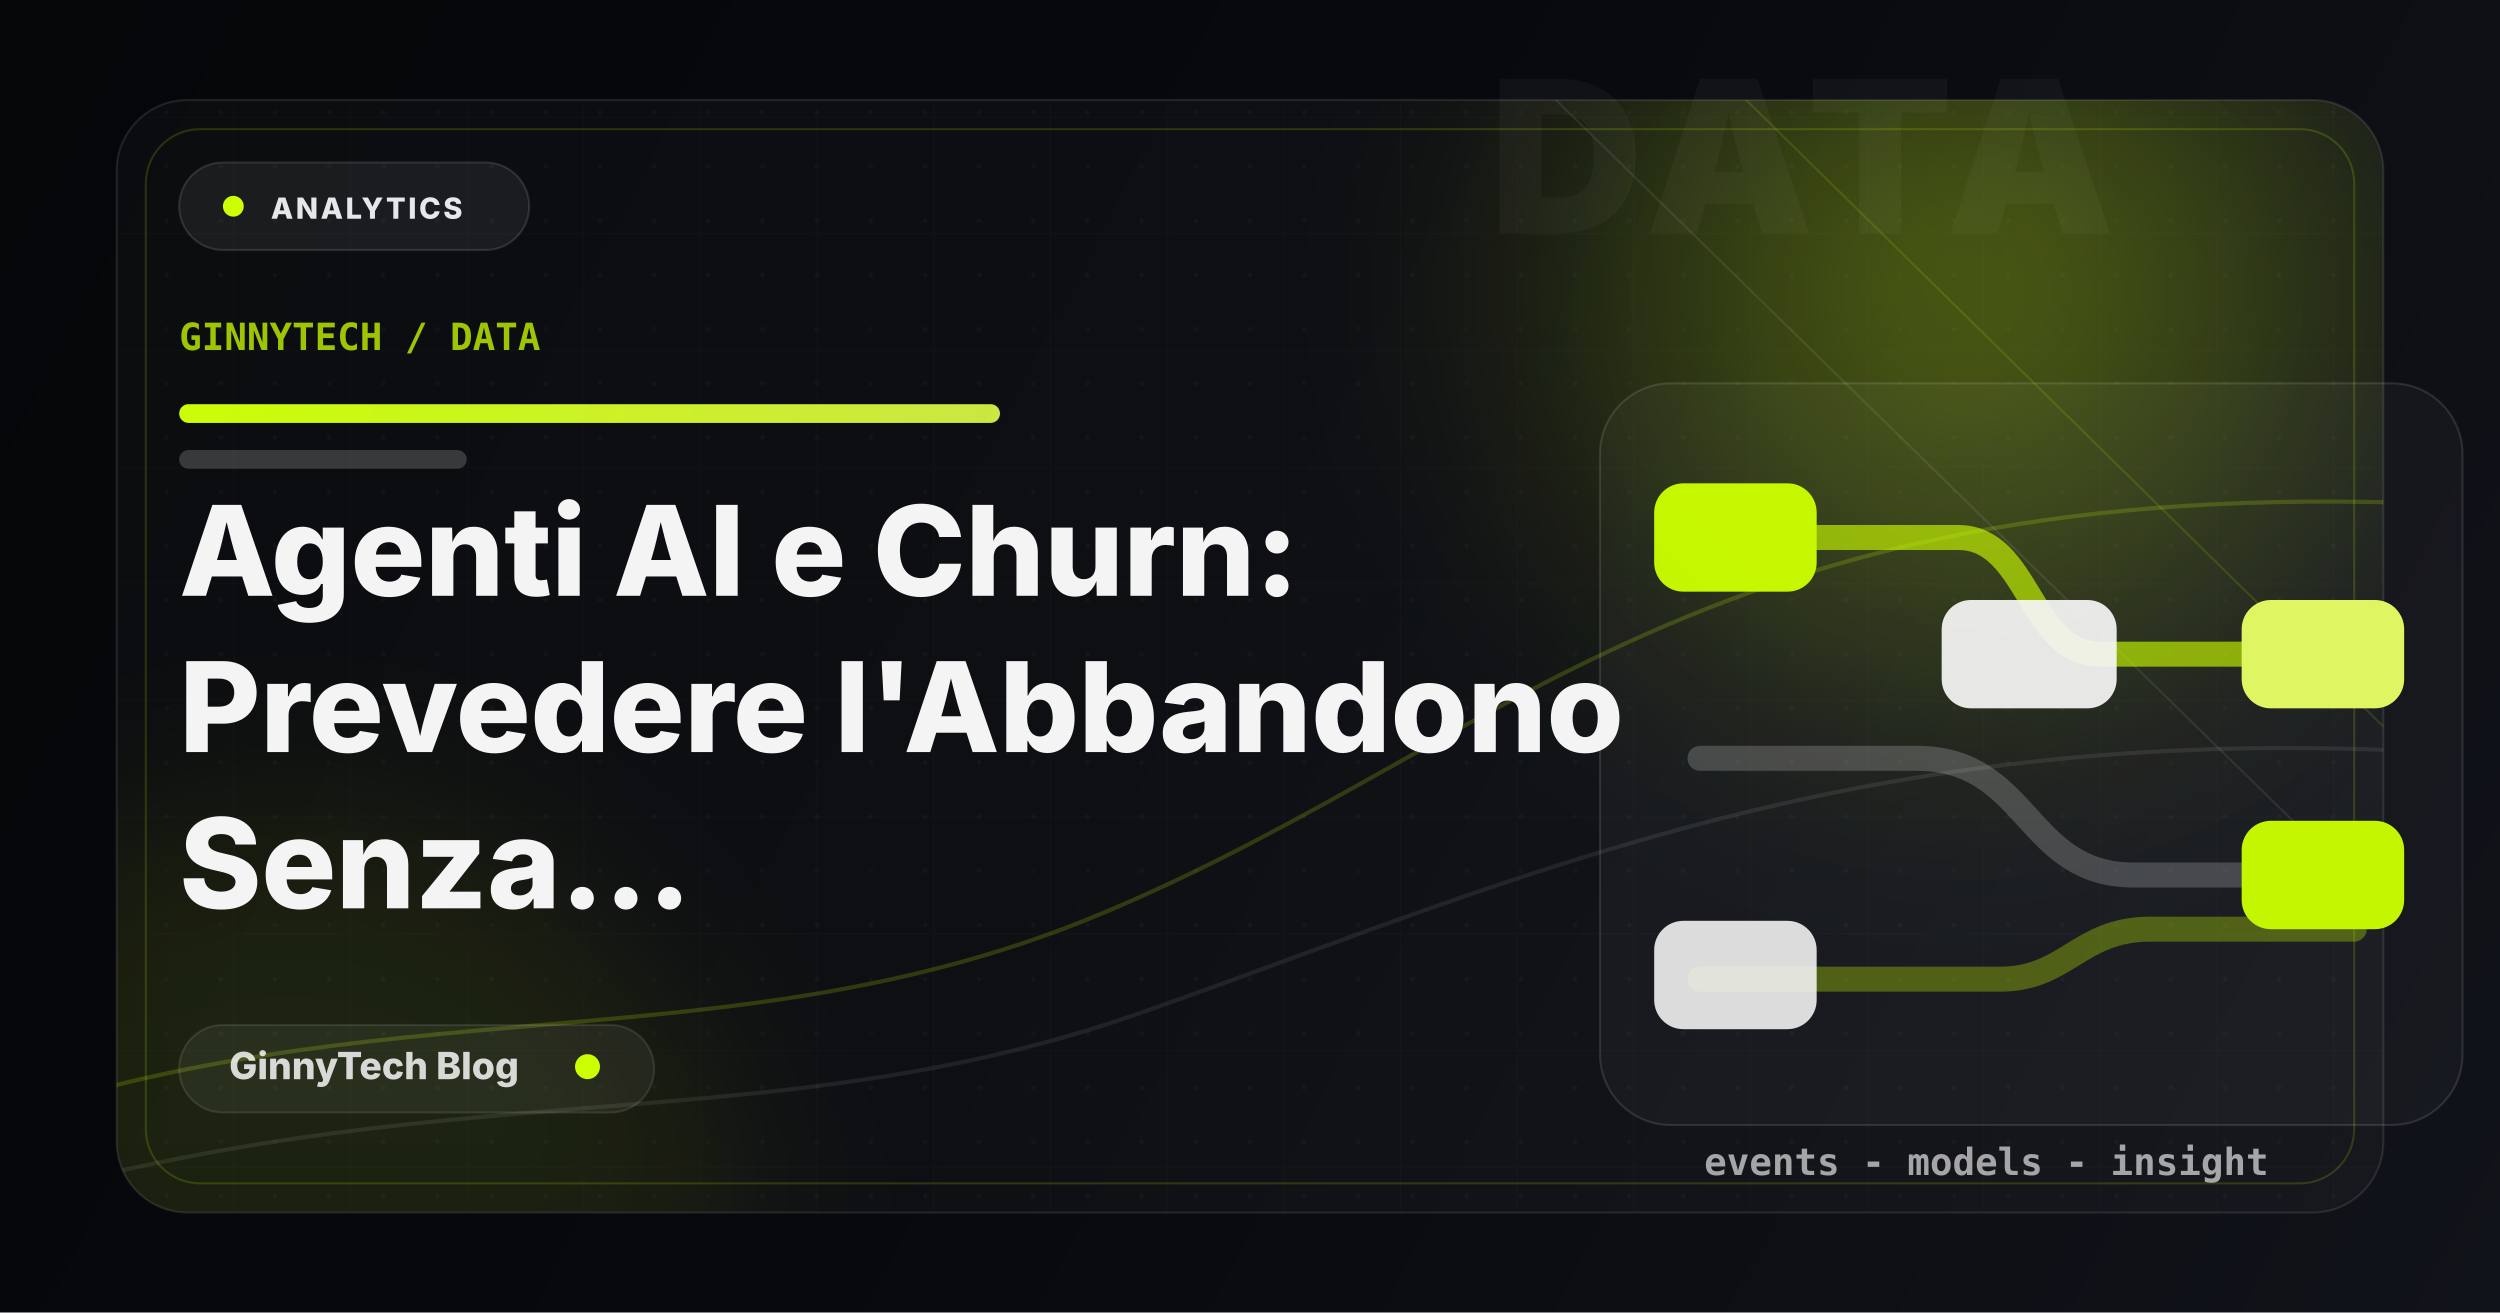
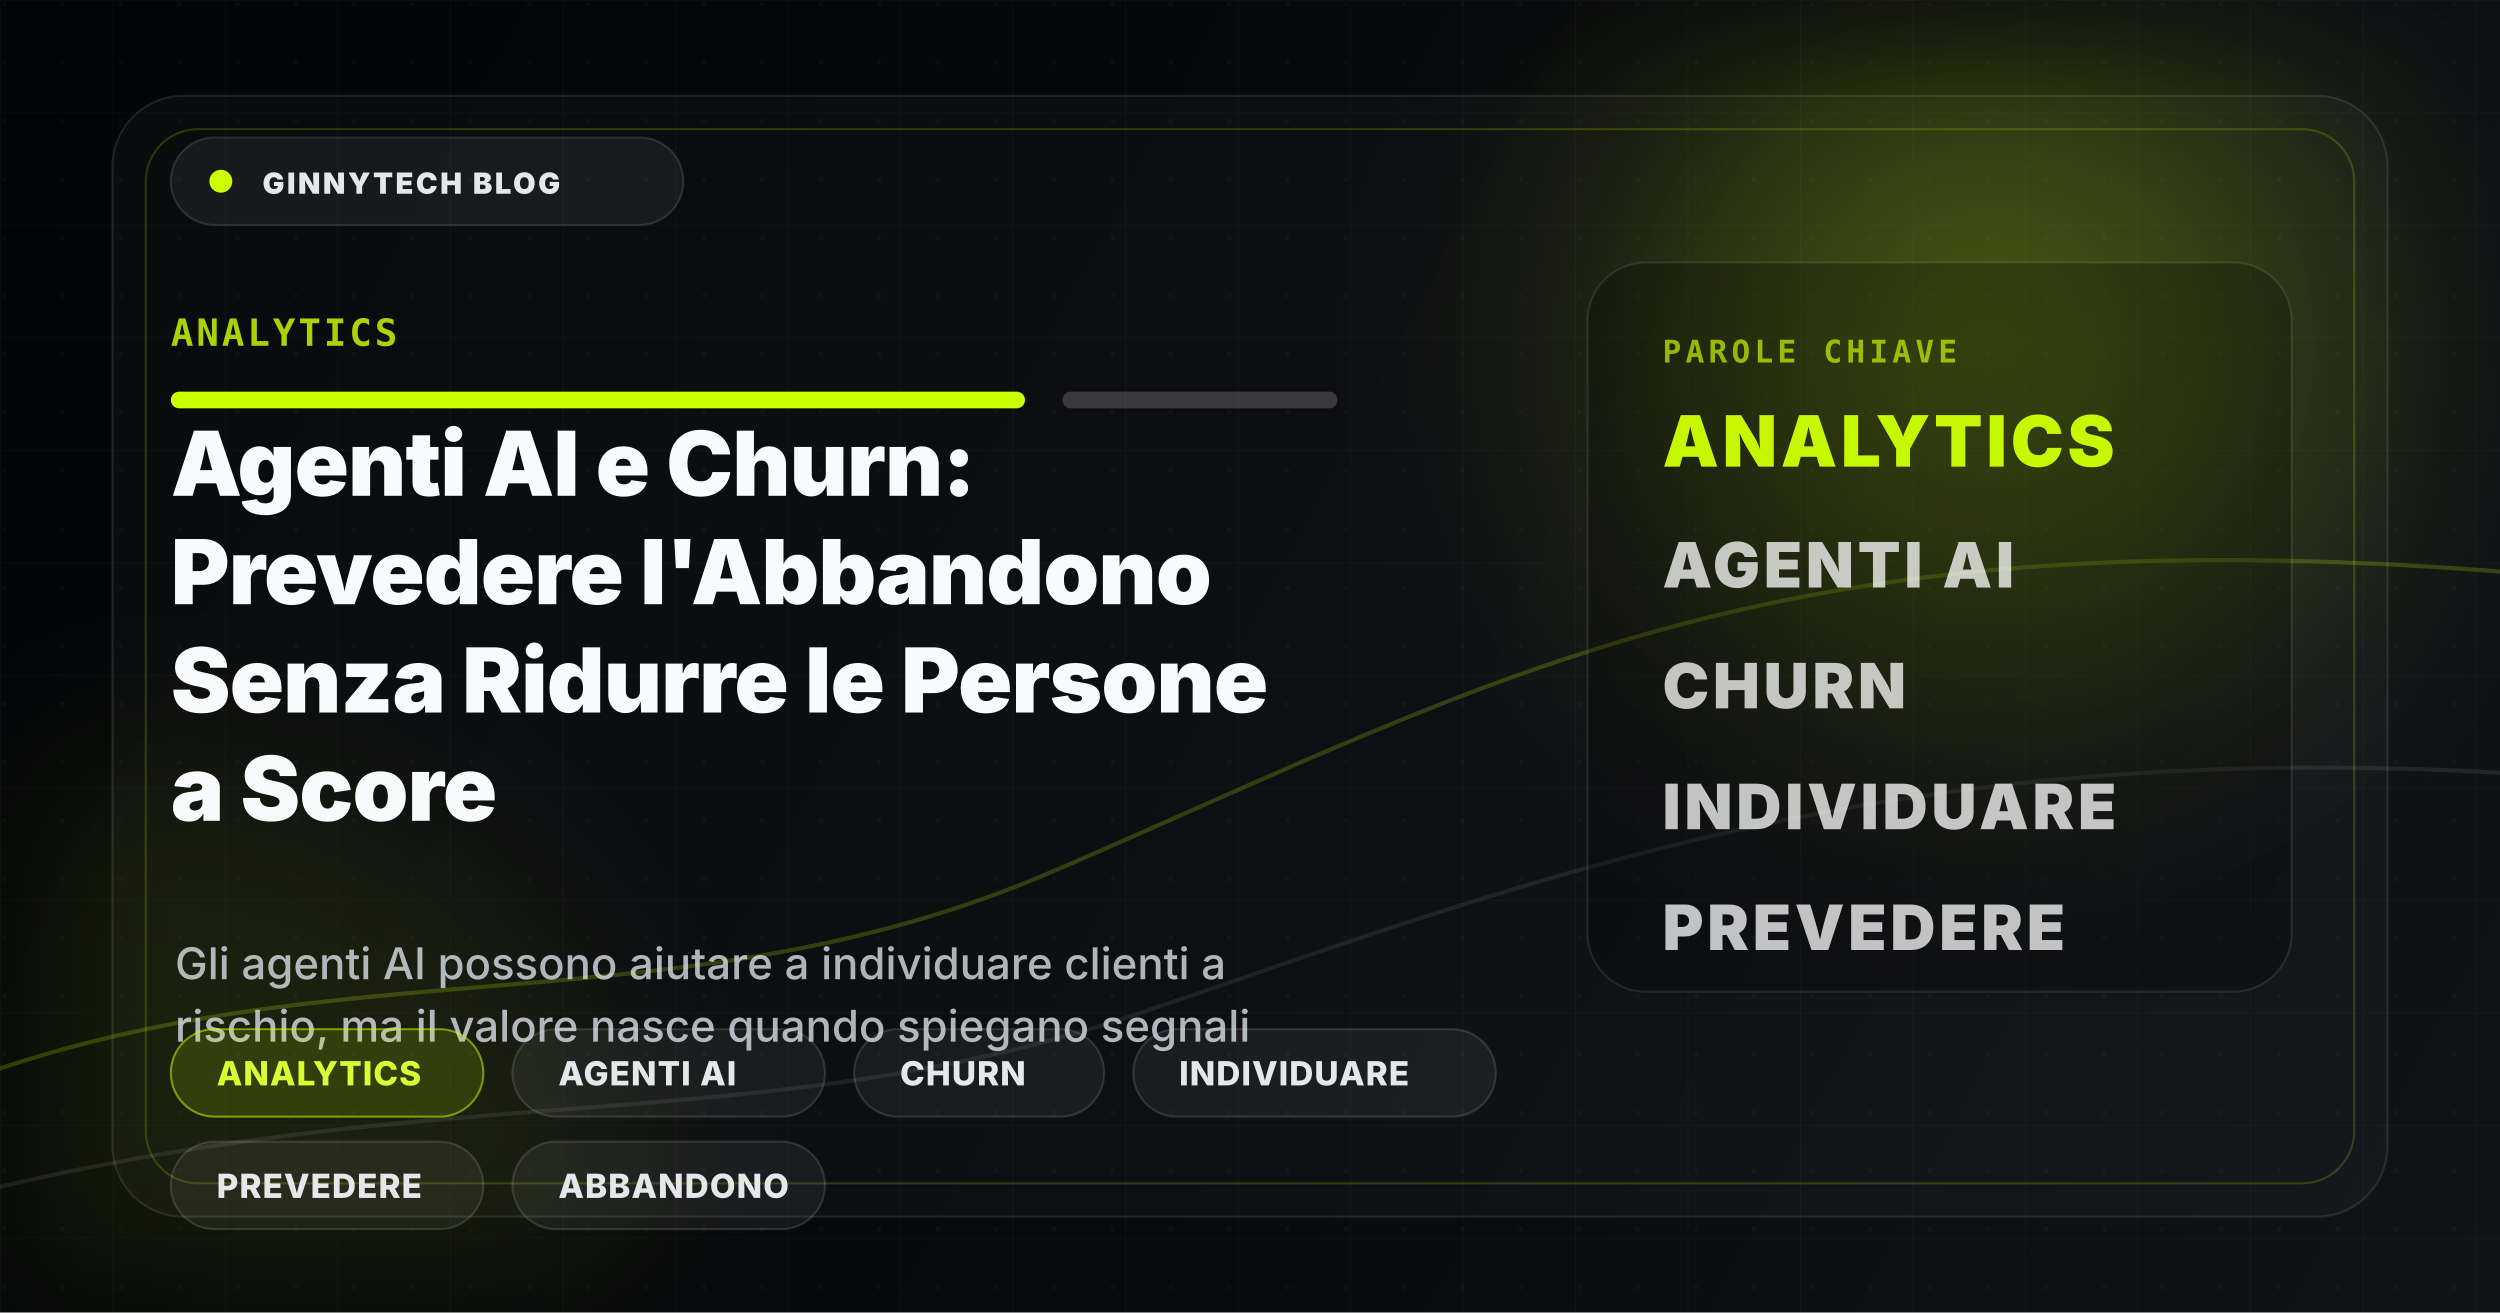
- <svg xmlns="http://www.w3.org/2000/svg" width="1200" height="630" viewBox="0 0 1200 630" fill="none">
+ <svg xmlns="http://www.w3.org/2000/svg" width="1200" height="630" viewBox="0 0 1200 630" fill="none" role="img" aria-label="Copertina articolo GinnyTech: Agenti AI e Churn: Prevedere l'Abbandono Senza Ridurre le Persone a Score">
  <defs>
    <linearGradient id="bg" x1="0" y1="0" x2="1200" y2="630" gradientUnits="userSpaceOnUse">
-       <stop offset="0" stop-color="#050608" />
-       <stop offset="0.46" stop-color="#08090d" />
-       <stop offset="1" stop-color="#11131a" />
+       <stop offset="0" stop-color="#030406" />
+       <stop offset="0.55" stop-color="#08090d" />
+       <stop offset="1" stop-color="#10131a" />
    </linearGradient>
-     <linearGradient id="lime" x1="96" y1="100" x2="1060" y2="548" gradientUnits="userSpaceOnUse">
-       <stop offset="0" stop-color="#ccff00" stop-opacity="1" />
-       <stop offset="0.52" stop-color="#e7ff65" stop-opacity="0.86" />
-       <stop offset="1" stop-color="#b3e600" stop-opacity="0.9" />
-     </linearGradient>
-     <radialGradient id="glow" cx="50%" cy="50%" r="50%">
-       <stop offset="0" stop-color="#ccff00" stop-opacity="0.35" />
+     <radialGradient id="limeGlow" cx="50%" cy="50%" r="50%">
+       <stop offset="0" stop-color="#ccff00" stop-opacity="0.34" />
      <stop offset="1" stop-color="#ccff00" stop-opacity="0" />
    </radialGradient>
-     <filter id="softBlur" x="-40%" y="-40%" width="180%" height="180%">
+     <pattern id="grid" width="54" height="54" patternUnits="userSpaceOnUse">
+       <path d="M54 0H0V54" stroke="rgba(255,255,255,0.07)" stroke-width="1" />
+     </pattern>
+     <pattern id="dots" width="28" height="28" patternUnits="userSpaceOnUse">
+       <circle cx="2" cy="2" r="1.1" fill="rgba(255,255,255,0.13)" />
+     </pattern>
+     <filter id="blur" x="-50%" y="-50%" width="200%" height="200%">
      <feGaussianBlur stdDeviation="44" />
    </filter>
-     <pattern id="dots" width="26" height="26" patternUnits="userSpaceOnUse">
-       <circle cx="2" cy="2" r="1.15" fill="rgba(255,255,255,0.12)" />
-     </pattern>
-     <pattern id="grid" width="56" height="56" patternUnits="userSpaceOnUse">
-       <path d="M56 0H0V56" stroke="rgba(255,255,255,0.08)" stroke-width="1" />
-     </pattern>
-     <clipPath id="frameClip">
-       <rect x="56" y="48" width="1088" height="534" rx="34" />
-     </clipPath>
  </defs>
  <rect width="1200" height="630" fill="url(#bg)" />
-   <g clip-path="url(#frameClip)">
-     <rect x="0" y="0" width="1200" height="630" fill="url(#grid)" opacity="0.2" />
-     <rect x="0" y="0" width="1200" height="630" fill="url(#dots)" opacity="0.2" />
-     <circle cx="944" cy="140" r="260" fill="url(#glow)" filter="url(#softBlur)" />
-     <circle cx="138" cy="602" r="210" fill="#ccff00" fill-opacity="0.09" filter="url(#softBlur)" />
-     <path d="M-20 544C180 470 350 514 530 438C730 354 826 218 1208 244" stroke="rgba(204,255,0,0.18)" stroke-width="2" />
-     <path d="M-18 582C212 512 366 550 548 486C736 420 906 338 1210 364" stroke="rgba(255,255,255,0.08)" stroke-width="2" />
-     <path d="M616 -80L1166 458" stroke="rgba(255,255,255,0.08)" stroke-width="1" />
-     <path d="M708 -80L1190 394" stroke="rgba(204,255,0,0.13)" stroke-width="1" />
+   <rect width="1200" height="630" fill="url(#grid)" opacity="0.34" />
+   <rect width="1200" height="630" fill="url(#dots)" opacity="0.18" />
+   <circle cx="955" cy="166" r="258" fill="url(#limeGlow)" filter="url(#blur)" />
+   <circle cx="80" cy="590" r="220" fill="#ccff00" fill-opacity="0.08" filter="url(#blur)" />
+   <path d="M-20 520C160 452 326 496 506 418C724 324 852 244 1220 276" stroke="rgba(204,255,0,0.20)" stroke-width="2" />
+   <path d="M-18 574C214 516 366 548 548 486C742 420 914 352 1218 372" stroke="rgba(255,255,255,0.08)" stroke-width="2" />
+   <rect x="54" y="46" width="1092" height="538" rx="34" fill="rgba(255,255,255,0.024)" stroke="rgba(255,255,255,0.10)" />
+   <rect x="70" y="62" width="1060" height="506" rx="25" stroke="rgba(204,255,0,0.18)" />
+   <g transform="translate(82 94)">
+     <rect x="0" y="-28" width="246" height="42" rx="21" fill="rgba(255,255,255,0.06)" stroke="rgba(255,255,255,0.12)" />
+     <circle cx="24" cy="-7" r="5.5" fill="#ccff00" />
+     <text x="44" y="-1" font-family="Montserrat, Inter, Arial, sans-serif" font-size="14" font-weight="850" letter-spacing="1.2" fill="#e5e7eb">GINNYTECH BLOG</text>
  </g>
-   <rect x="56" y="48" width="1088" height="534" rx="34" fill="rgba(255,255,255,0.025)" stroke="rgba(255,255,255,0.10)" />
-   <rect x="70" y="62" width="1060" height="506" rx="26" stroke="rgba(204,255,0,0.16)" stroke-width="1" />
-   <rect x="86" y="78" width="168" height="42" rx="21" fill="rgba(255,255,255,0.065)" stroke="rgba(255,255,255,0.12)" />
-   <circle cx="112" cy="99" r="5" fill="#ccff00" />
-   <text x="130" y="105" font-family="Montserrat, Inter, Arial, sans-serif" font-size="14" font-weight="800" letter-spacing="1.2" fill="#e5e7eb">ANALYTICS</text>
-   <text x="86" y="168" font-family="JetBrains Mono, Consolas, monospace" font-size="18" font-weight="700" fill="rgba(204,255,0,0.76)">GINNYTECH / DATA</text>
-   <rect x="86" y="194" width="394" height="9" rx="4.5" fill="url(#lime)" />
-   <rect x="86" y="216" width="138" height="9" rx="4.5" fill="rgba(255,255,255,0.18)" />
-   <text x="715" y="112" font-family="Montserrat, Inter, Arial, sans-serif" font-size="102" font-weight="900" letter-spacing="6" fill="rgba(255,255,255,0.035)">DATA</text>
-   <g transform="translate(742 150)" opacity="0.96">
-     <rect x="26" y="34" width="414" height="356" rx="34" fill="rgba(255,255,255,0.035)" stroke="rgba(255,255,255,0.12)" />
-     <path d="M74 108H198C232 108 232 164 266 164H388" stroke="rgba(204,255,0,0.65)" stroke-width="12" stroke-linecap="round" fill="none" />
-     <path d="M74 214H178C232 214 230 270 282 270H388" stroke="rgba(255,255,255,0.2)" stroke-width="12" stroke-linecap="round" fill="none" />
-     <path d="M74 320H218C250 320 256 296 290 296H388" stroke="rgba(204,255,0,0.32)" stroke-width="12" stroke-linecap="round" fill="none" />
-     <rect x="52" y="82" width="78" height="52" rx="14" fill="#ccff00" />
-     <rect x="190" y="138" width="84" height="52" rx="14" fill="rgba(255,255,255,0.92)" />
-     <rect x="334" y="138" width="78" height="52" rx="14" fill="#e7ff65" />
-     <rect x="52" y="292" width="78" height="52" rx="14" fill="rgba(255,255,255,0.88)" />
-     <rect x="334" y="244" width="78" height="52" rx="14" fill="#ccff00" />
-     <text x="76" y="414" font-family="JetBrains Mono, Consolas, monospace" font-size="18" font-weight="700" fill="rgba(255,255,255,0.64)">events - models - insight</text>
+   <text x="82" y="166" font-family="JetBrains Mono, Consolas, monospace" font-size="18" font-weight="800" letter-spacing="1.4" fill="rgba(204,255,0,0.82)">ANALYTICS</text>
+   <rect x="82" y="188" width="410" height="8" rx="4" fill="#ccff00" />
+   <rect x="510" y="188" width="132" height="8" rx="4" fill="rgba(255,255,255,0.18)" />
+   <text x="82" y="238" font-family="Montserrat, Inter, Arial, sans-serif" font-size="43" font-weight="850" letter-spacing="-0.4" fill="#f8fafc">Agenti AI e Churn:</text>
+   <text x="82" y="290" font-family="Montserrat, Inter, Arial, sans-serif" font-size="43" font-weight="850" letter-spacing="-0.4" fill="#f8fafc">Prevedere l'Abbandono</text>
+   <text x="82" y="342" font-family="Montserrat, Inter, Arial, sans-serif" font-size="43" font-weight="850" letter-spacing="-0.4" fill="#f8fafc">Senza Ridurre le Persone</text>
+   <text x="82" y="394" font-family="Montserrat, Inter, Arial, sans-serif" font-size="43" font-weight="850" letter-spacing="-0.4" fill="#f8fafc">a Score</text>
+   <text x="84" y="470" font-family="Inter, Arial, sans-serif" font-size="21" font-weight="500" fill="rgba(226,232,240,0.76)">Gli agenti AI possono aiutare a individuare clienti a</text>
+   <text x="84" y="500" font-family="Inter, Arial, sans-serif" font-size="21" font-weight="500" fill="rgba(226,232,240,0.76)">rischio, ma il valore nasce quando spiegano segnali</text>
+   <g opacity="0.96">
+     <rect x="762" y="126" width="338" height="350" rx="28" fill="rgba(0,0,0,0.24)" stroke="rgba(255,255,255,0.10)" />
+     <text x="798" y="174" font-family="JetBrains Mono, Consolas, monospace" font-size="15" font-weight="800" letter-spacing="2" fill="rgba(204,255,0,0.70)">PAROLE CHIAVE</text>
+     <text x="798" y="224" font-family="Montserrat, Inter, Arial, sans-serif" font-size="34" font-weight="900" letter-spacing="1.8" fill="#ccff00">ANALYTICS</text>
+     <text x="798" y="282" font-family="Montserrat, Inter, Arial, sans-serif" font-size="30" font-weight="900" letter-spacing="1.8" fill="rgba(255,255,255,0.78)">AGENTI AI</text>
+     <text x="798" y="340" font-family="Montserrat, Inter, Arial, sans-serif" font-size="30" font-weight="900" letter-spacing="1.8" fill="rgba(255,255,255,0.78)">CHURN</text>
+     <text x="798" y="398" font-family="Montserrat, Inter, Arial, sans-serif" font-size="30" font-weight="900" letter-spacing="1.8" fill="rgba(255,255,255,0.78)">INDIVIDUARE</text>
+     <text x="798" y="456" font-family="Montserrat, Inter, Arial, sans-serif" font-size="30" font-weight="900" letter-spacing="1.8" fill="rgba(255,255,255,0.78)">PREVEDERE</text>
  </g>
-   <text x="86" y="286" font-family="Montserrat, Inter, Arial, sans-serif" font-size="60" font-weight="800" letter-spacing="-0.2" fill="#f4f4f5">Agenti AI e Churn:</text>
-   <text x="86" y="361" font-family="Montserrat, Inter, Arial, sans-serif" font-size="60" font-weight="800" letter-spacing="-0.2" fill="#f4f4f5">Prevedere l'Abbandono</text>
-   <text x="86" y="436" font-family="Montserrat, Inter, Arial, sans-serif" font-size="60" font-weight="800" letter-spacing="-0.2" fill="#f4f4f5">Senza...</text>
-   <g transform="translate(86 520)">
-     <rect x="0" y="-28" width="228" height="42" rx="21" fill="rgba(255,255,255,0.055)" stroke="rgba(255,255,255,0.10)" />
-     <text x="24" y="-2" font-family="Montserrat, Inter, Arial, sans-serif" font-size="18" font-weight="800" fill="rgba(255,255,255,0.82)">GinnyTech Blog</text>
-     <circle cx="196" cy="-8" r="6" fill="#ccff00" />
+   <g transform="translate(82 526)">
+     <rect x="0" y="-32" width="150" height="42" rx="21" fill="rgba(204,255,0,0.14)" stroke="rgba(204,255,0,0.52)" />
+     <text x="22" y="-5" font-family="Montserrat, Inter, Arial, sans-serif" font-size="16" font-weight="800" letter-spacing="0.5" fill="#d9ff33">ANALYTICS</text>
+   </g>
+   <g transform="translate(246 526)">
+     <rect x="0" y="-32" width="150" height="42" rx="21" fill="rgba(255,255,255,0.055)" stroke="rgba(255,255,255,0.13)" />
+     <text x="22" y="-5" font-family="Montserrat, Inter, Arial, sans-serif" font-size="16" font-weight="800" letter-spacing="0.5" fill="#e5e7eb">AGENTI AI</text>
+   </g>
+   <g transform="translate(410 526)">
+     <rect x="0" y="-32" width="120" height="42" rx="21" fill="rgba(255,255,255,0.055)" stroke="rgba(255,255,255,0.13)" />
+     <text x="22" y="-5" font-family="Montserrat, Inter, Arial, sans-serif" font-size="16" font-weight="800" letter-spacing="0.5" fill="#e5e7eb">CHURN</text>
+   </g>
+   <g transform="translate(544 526)">
+     <rect x="0" y="-32" width="174" height="42" rx="21" fill="rgba(255,255,255,0.055)" stroke="rgba(255,255,255,0.13)" />
+     <text x="22" y="-5" font-family="Montserrat, Inter, Arial, sans-serif" font-size="16" font-weight="800" letter-spacing="0.5" fill="#e5e7eb">INDIVIDUARE</text>
+   </g>
+   <g transform="translate(82 580)">
+     <rect x="0" y="-32" width="150" height="42" rx="21" fill="rgba(255,255,255,0.055)" stroke="rgba(255,255,255,0.13)" />
+     <text x="22" y="-5" font-family="Montserrat, Inter, Arial, sans-serif" font-size="16" font-weight="800" letter-spacing="0.5" fill="#e5e7eb">PREVEDERE</text>
+   </g>
+   <g transform="translate(246 580)">
+     <rect x="0" y="-32" width="150" height="42" rx="21" fill="rgba(255,255,255,0.055)" stroke="rgba(255,255,255,0.13)" />
+     <text x="22" y="-5" font-family="Montserrat, Inter, Arial, sans-serif" font-size="16" font-weight="800" letter-spacing="0.5" fill="#e5e7eb">ABBANDONO</text>
  </g>
</svg>
